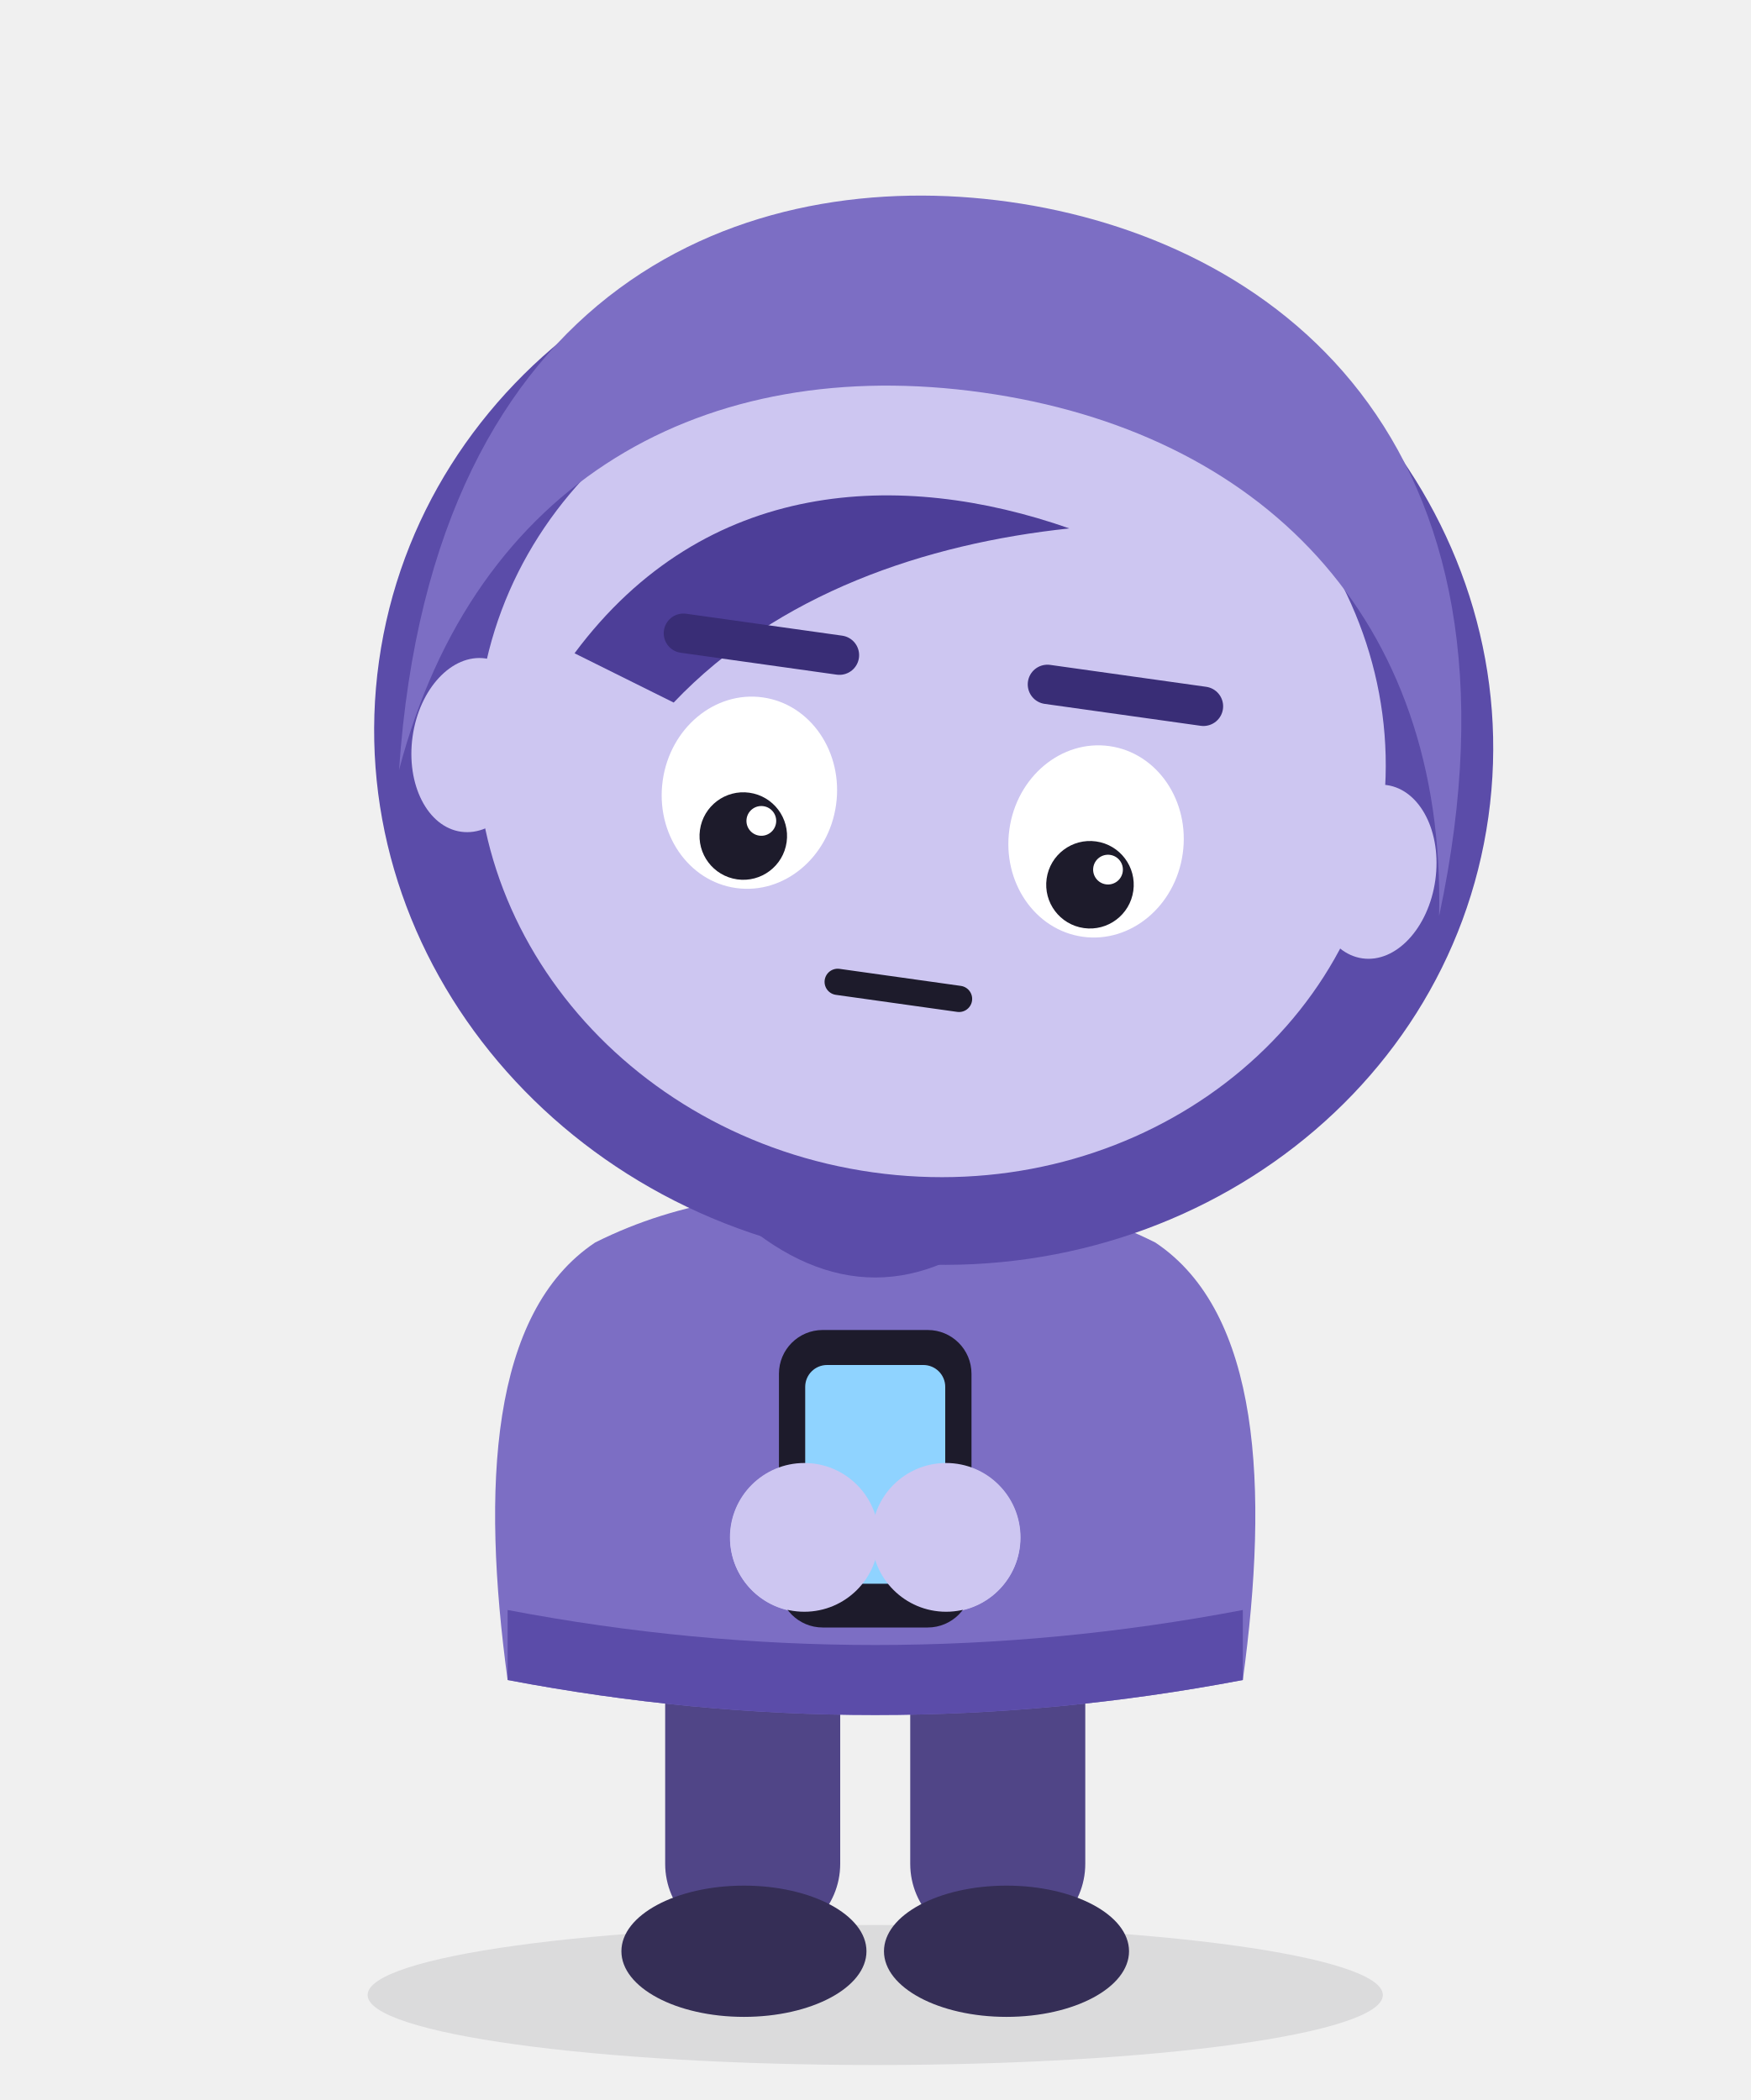
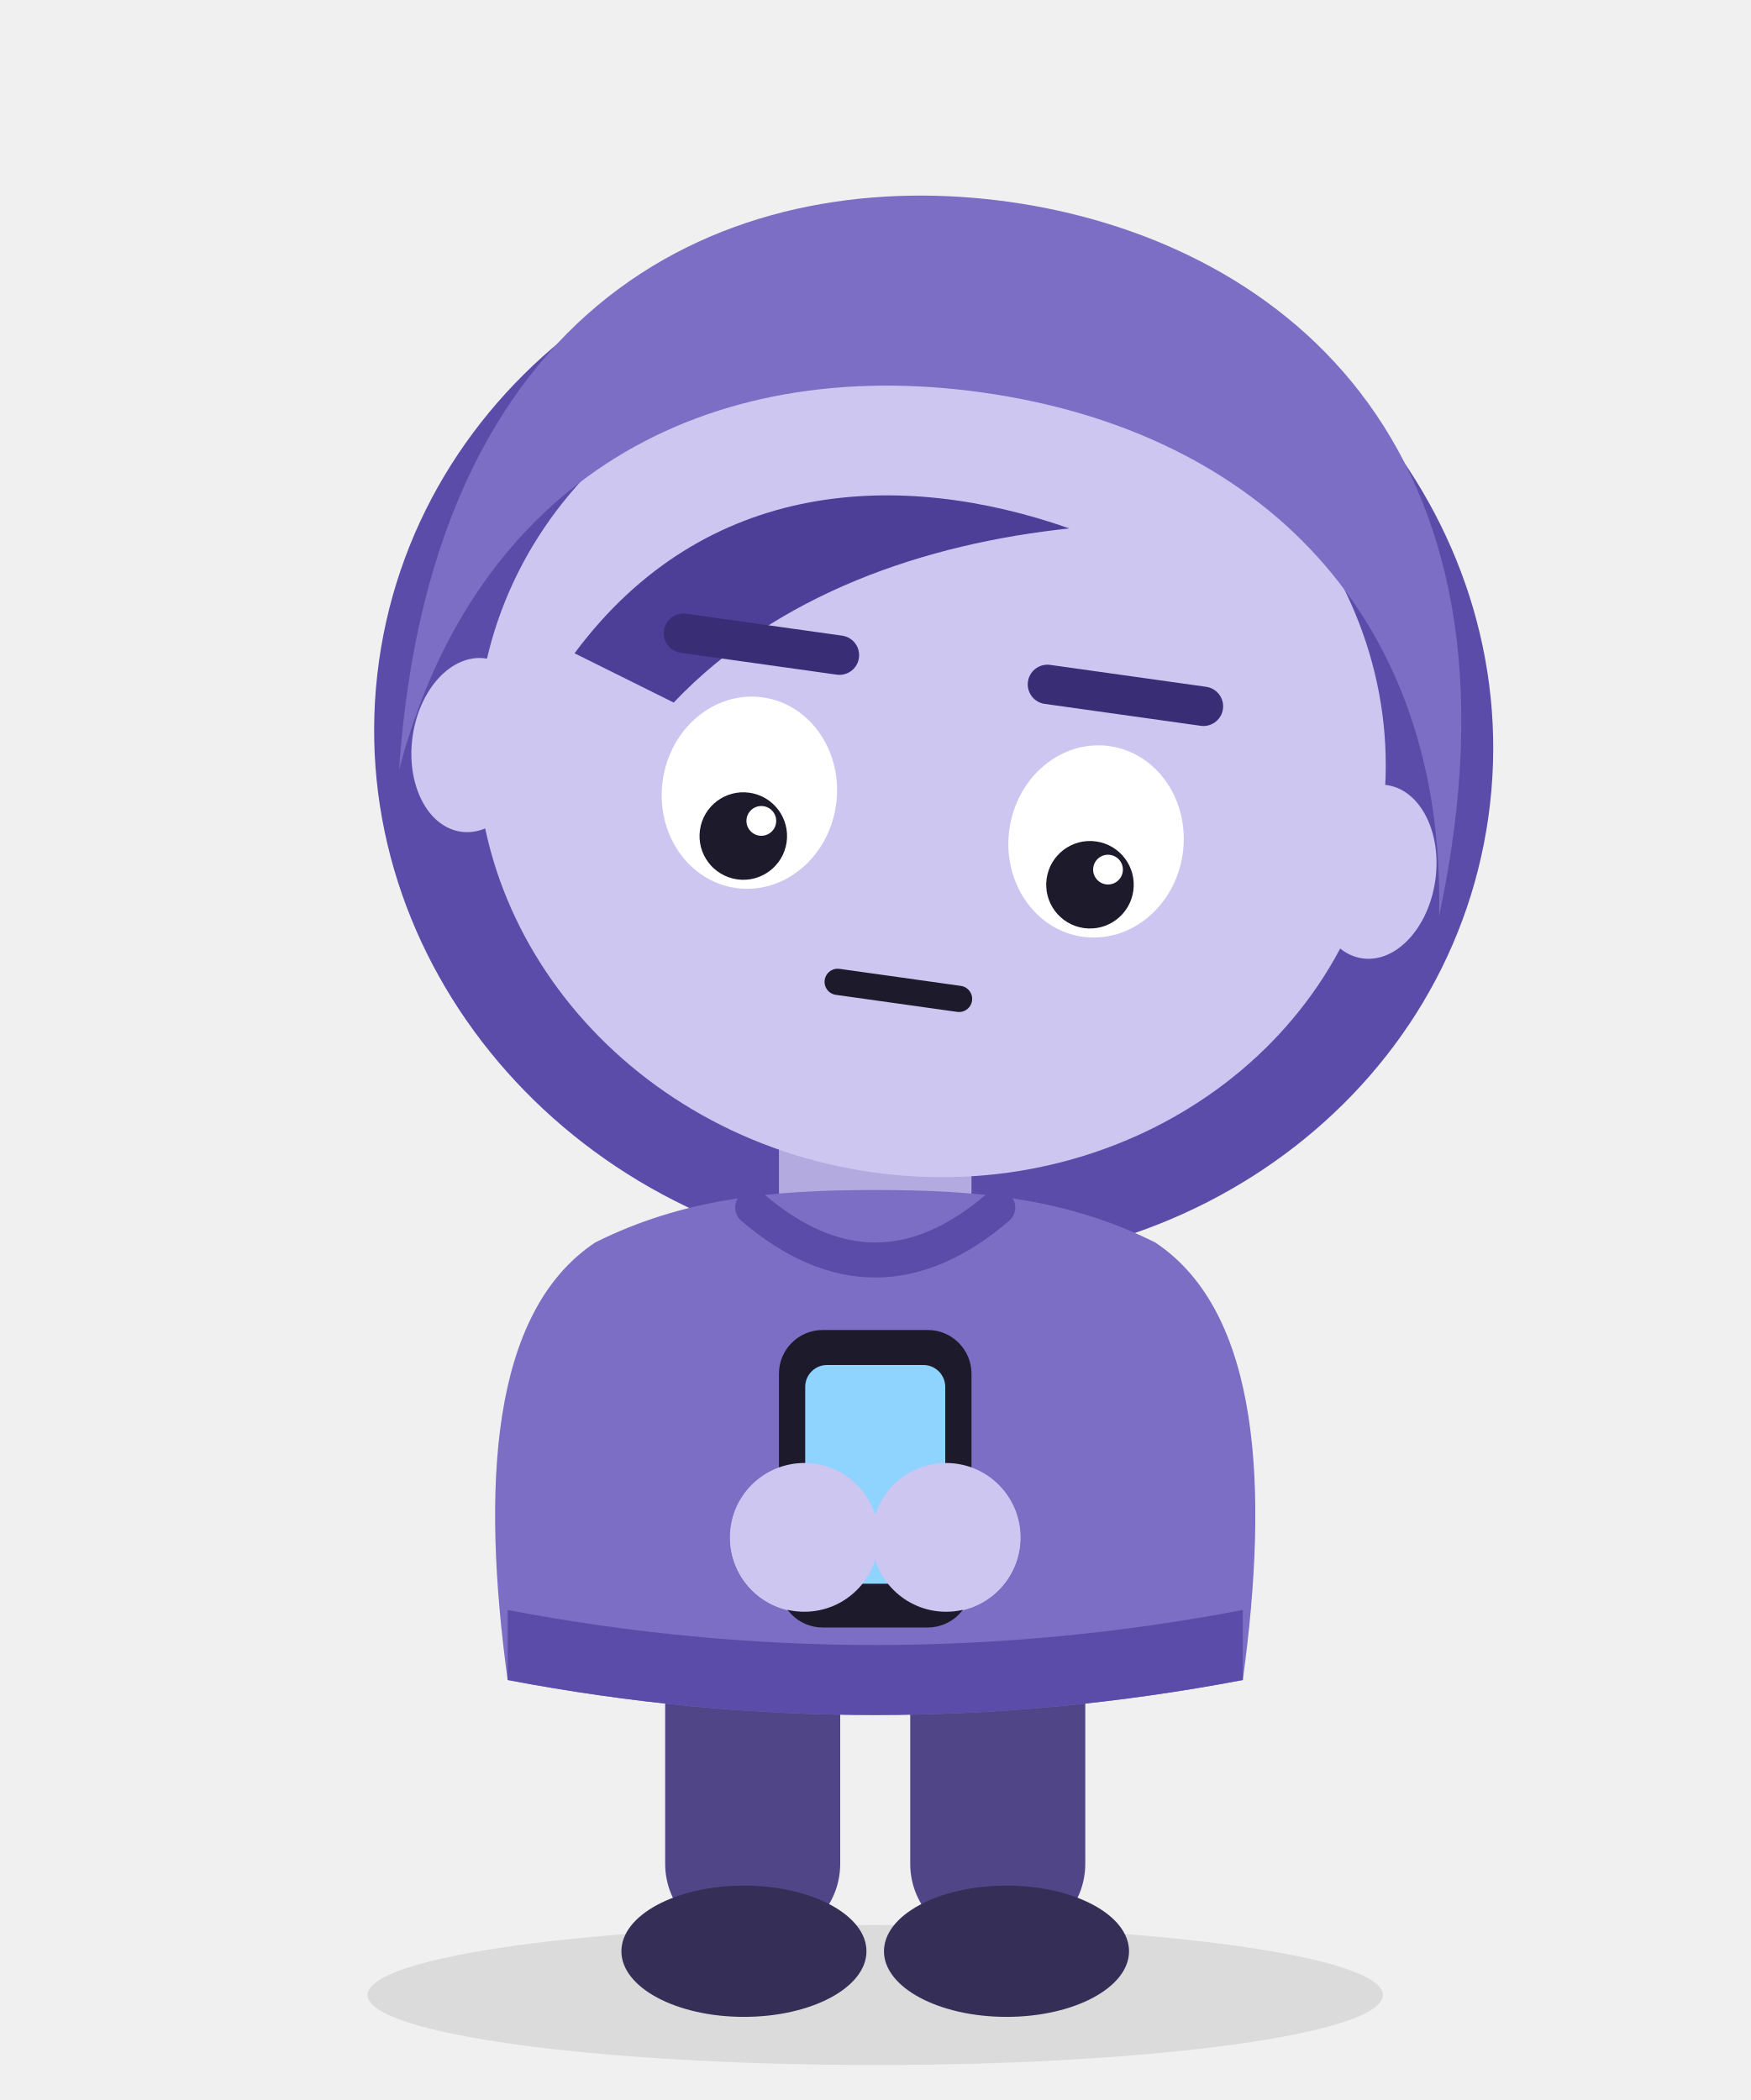
<svg xmlns="http://www.w3.org/2000/svg" viewBox="0 0 200 240" width="200" height="240" role="img" aria-label="Chen, on phone">
  <ellipse cx="100" cy="228" rx="58" ry="8" fill="#1d1b2b" opacity="0.10" />
+   <g transform="rotate(8 100 132)">
+     <ellipse cx="100" cy="84" rx="64" ry="60" fill="#5b4ca9" />
+   </g>
  <rect x="76" y="184" width="20" height="38" rx="9" fill="#504587" />
  <rect x="104" y="184" width="20" height="38" rx="9" fill="#504587" />
  <ellipse cx="85" cy="223" rx="14" ry="7.5" fill="#352e56" />
  <ellipse cx="115" cy="223" rx="14" ry="7.5" fill="#352e56" />
  <rect x="89" y="116" width="22" height="30" rx="10" fill="#b3aadf" />
  <path d="M58,192 C55,170 56,150 68,142 C78,137 88,136 100,136 C112,136 122,137 132,142 C144,150 145,170 142,192 Q100,200 58,192 Z" fill="#7c6ec4" />
  <path d="M58,192 Q100,200 142,192 L142,184 Q100,192 58,184 Z" fill="#5b4ca9" />
  <path d="M86,138 Q100,150 114,138" fill="none" stroke="#5b4ca9" stroke-width="4" stroke-linecap="round" />
  <g transform="rotate(-40 72 152)">
    <rect x="64" y="144" width="16" height="39" rx="8" fill="#7c6ec4" />
    <circle cx="72" cy="183" r="8.5" fill="#cdc6f1" />
  </g>
  <g transform="rotate(40 128 152)">
    <rect x="120" y="144" width="16" height="39" rx="8" fill="#7c6ec4" />
    <circle cx="128" cy="183" r="8.5" fill="#cdc6f1" />
  </g>
  <rect x="89" y="152" width="22" height="34" rx="5" fill="#1d1b2b" />
  <rect x="92" y="156" width="16" height="25" rx="2.5" fill="#8fd3ff" />
  <circle cx="91.9" cy="175.7" r="8.5" fill="#cdc6f1" />
  <circle cx="108.1" cy="175.7" r="8.5" fill="#cdc6f1" />
  <g transform="rotate(8 100 132)">
-     <ellipse cx="100" cy="84" rx="64" ry="60" fill="#5b4ca9" />
    <ellipse cx="100" cy="86" rx="52" ry="48" fill="#cdc6f1" />
    <ellipse cx="48" cy="92" rx="7" ry="10" fill="#cdc6f1" />
    <ellipse cx="152" cy="92" rx="7" ry="10" fill="#cdc6f1" />
    <path d="M40,96 C36,40 70,22 100,22 C130,22 164,40 160,96 C156,62 132,44 100,44 C68,44 44,62 40,96 Z" fill="#7c6ec4" />
    <path d="M58,80 C70,58 92,54 112,58 C96,62 80,70 70,84 Z" fill="#4d3e98" />
    <ellipse cx="80" cy="93" rx="10" ry="11" fill="#ffffff" />
    <circle cx="80" cy="98" r="5" fill="#1d1b2b" />
    <circle cx="81.8" cy="96" r="1.7" fill="#ffffff" />
    <ellipse cx="120" cy="93" rx="10" ry="11" fill="#ffffff" />
    <circle cx="120" cy="98" r="5" fill="#1d1b2b" />
    <circle cx="121.8" cy="96" r="1.7" fill="#ffffff" />
    <path d="M70,76 L88,76" stroke="#392d76" stroke-width="4.5" stroke-linecap="round" />
    <path d="M112,76 L130,76" stroke="#392d76" stroke-width="4.5" stroke-linecap="round" />
    <path d="M93,113 L107,113" stroke="#1d1b2b" stroke-width="3" stroke-linecap="round" />
  </g>
</svg>
